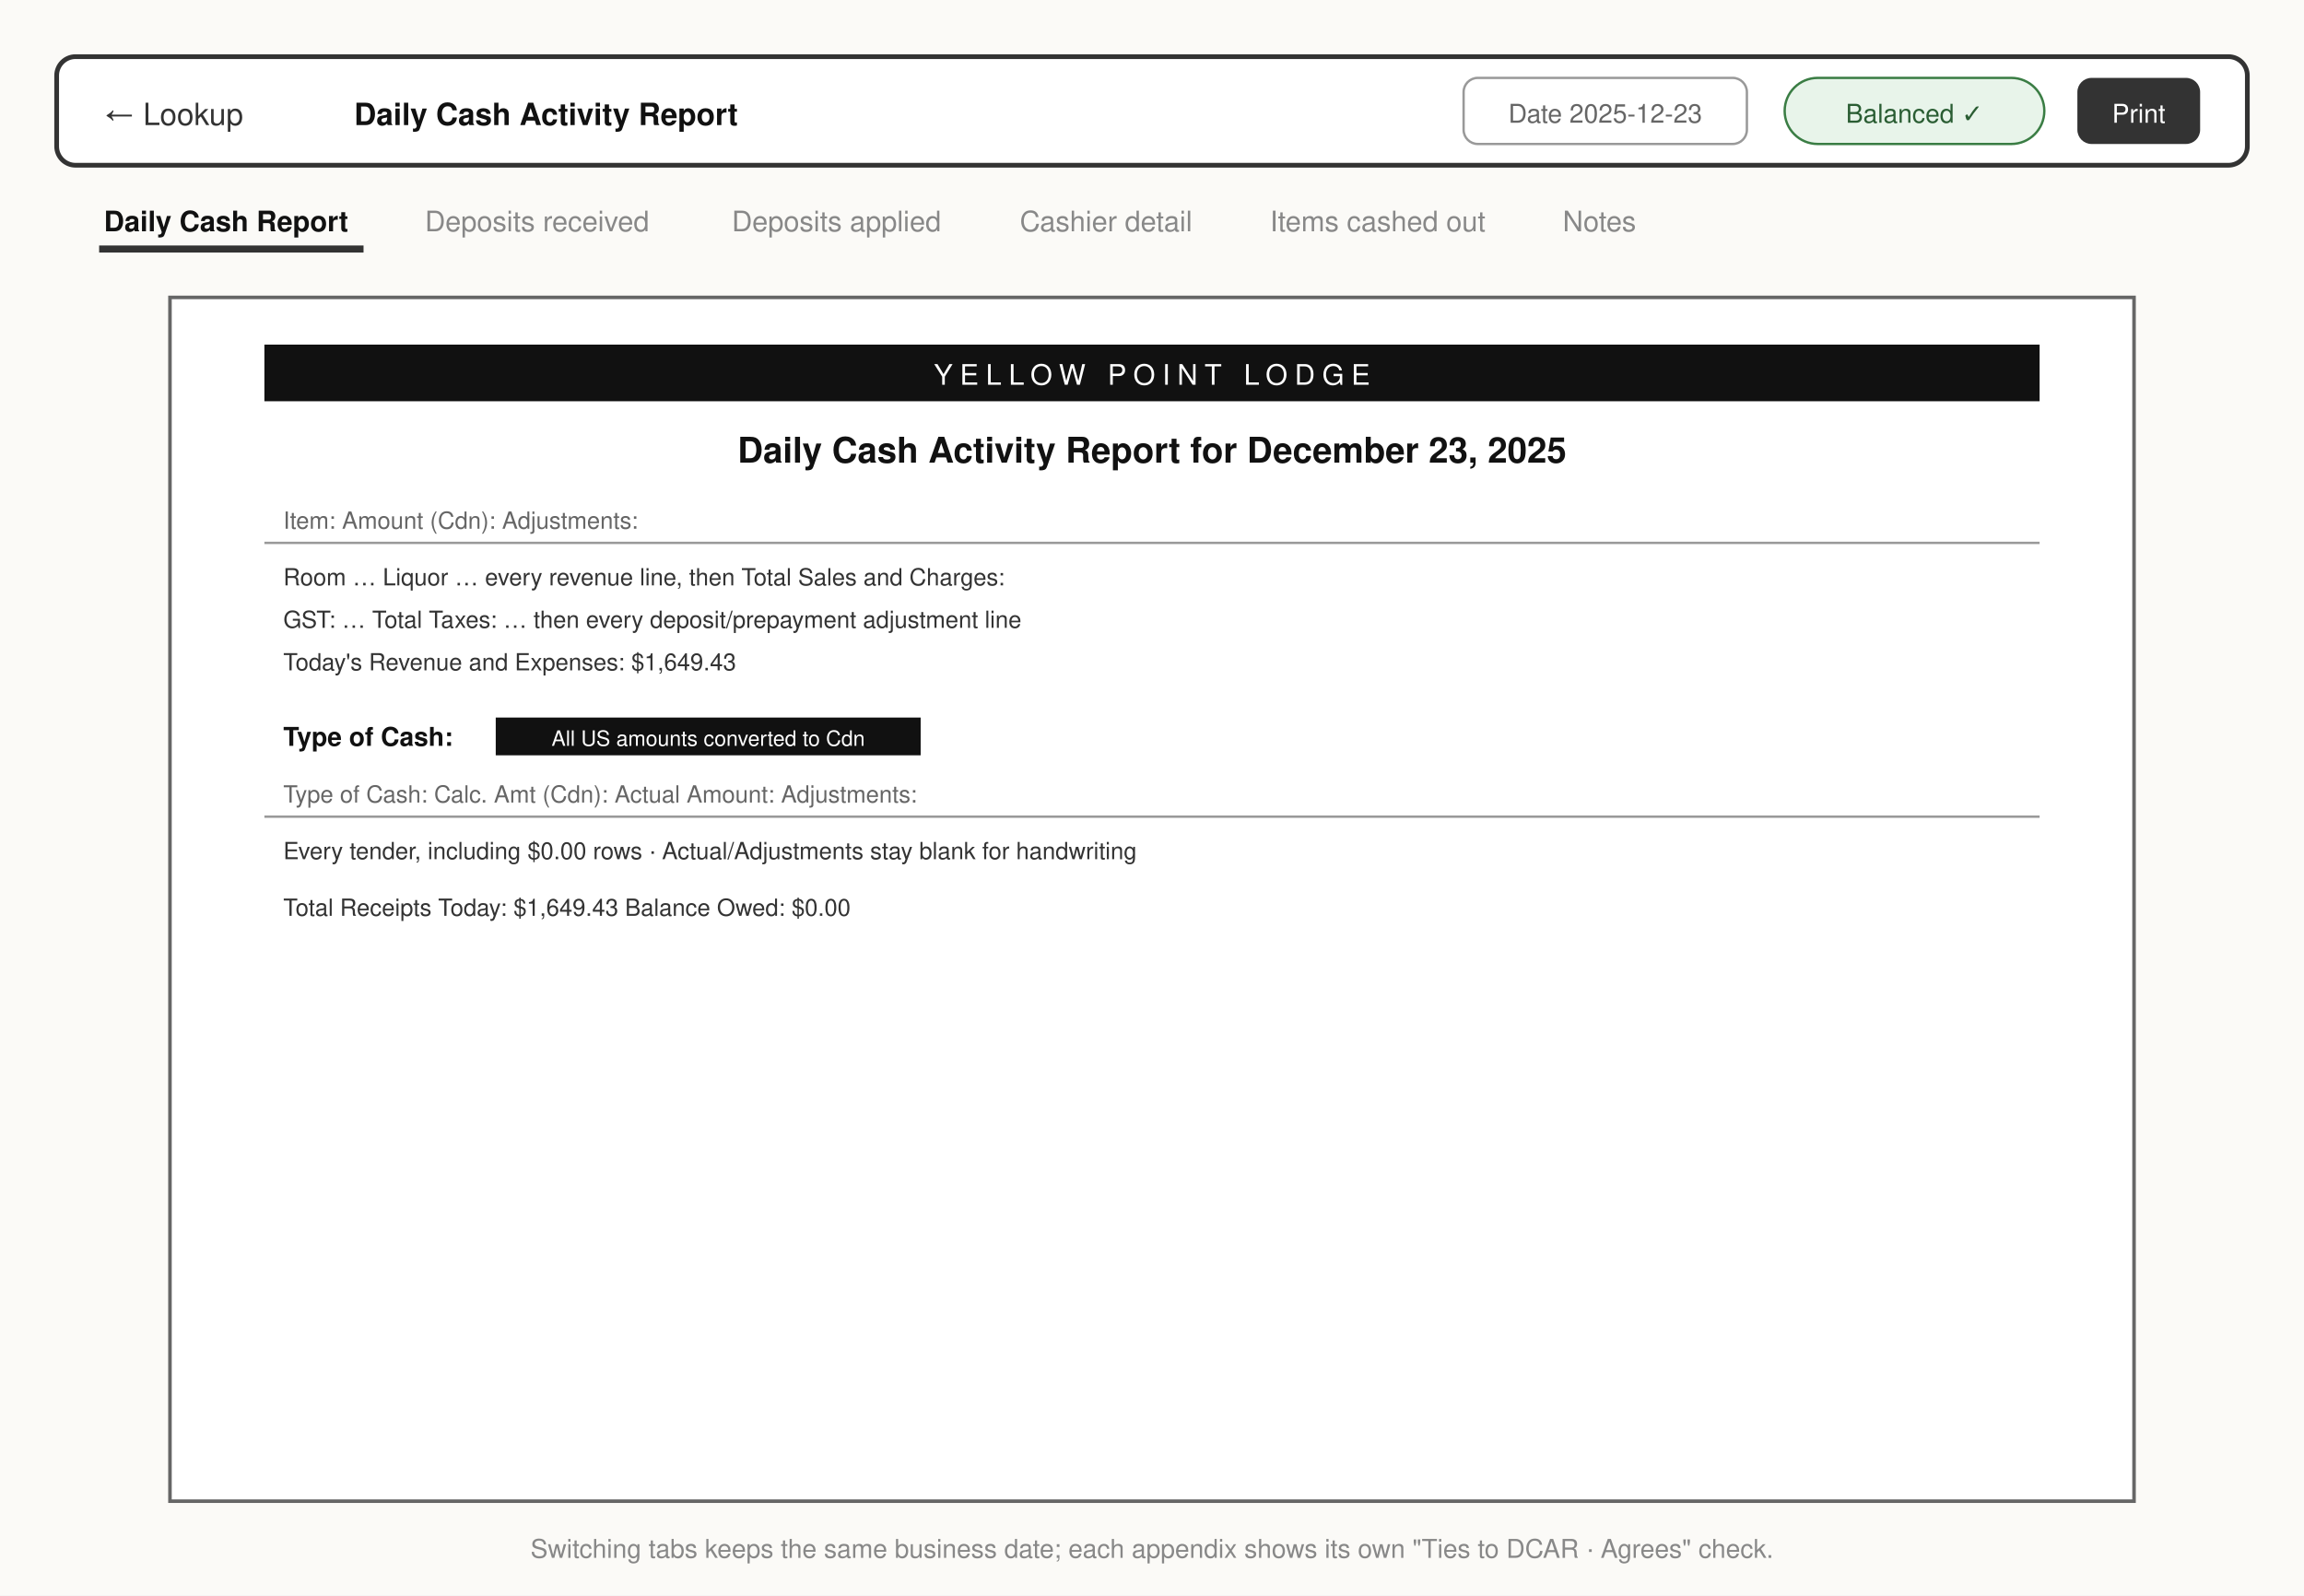
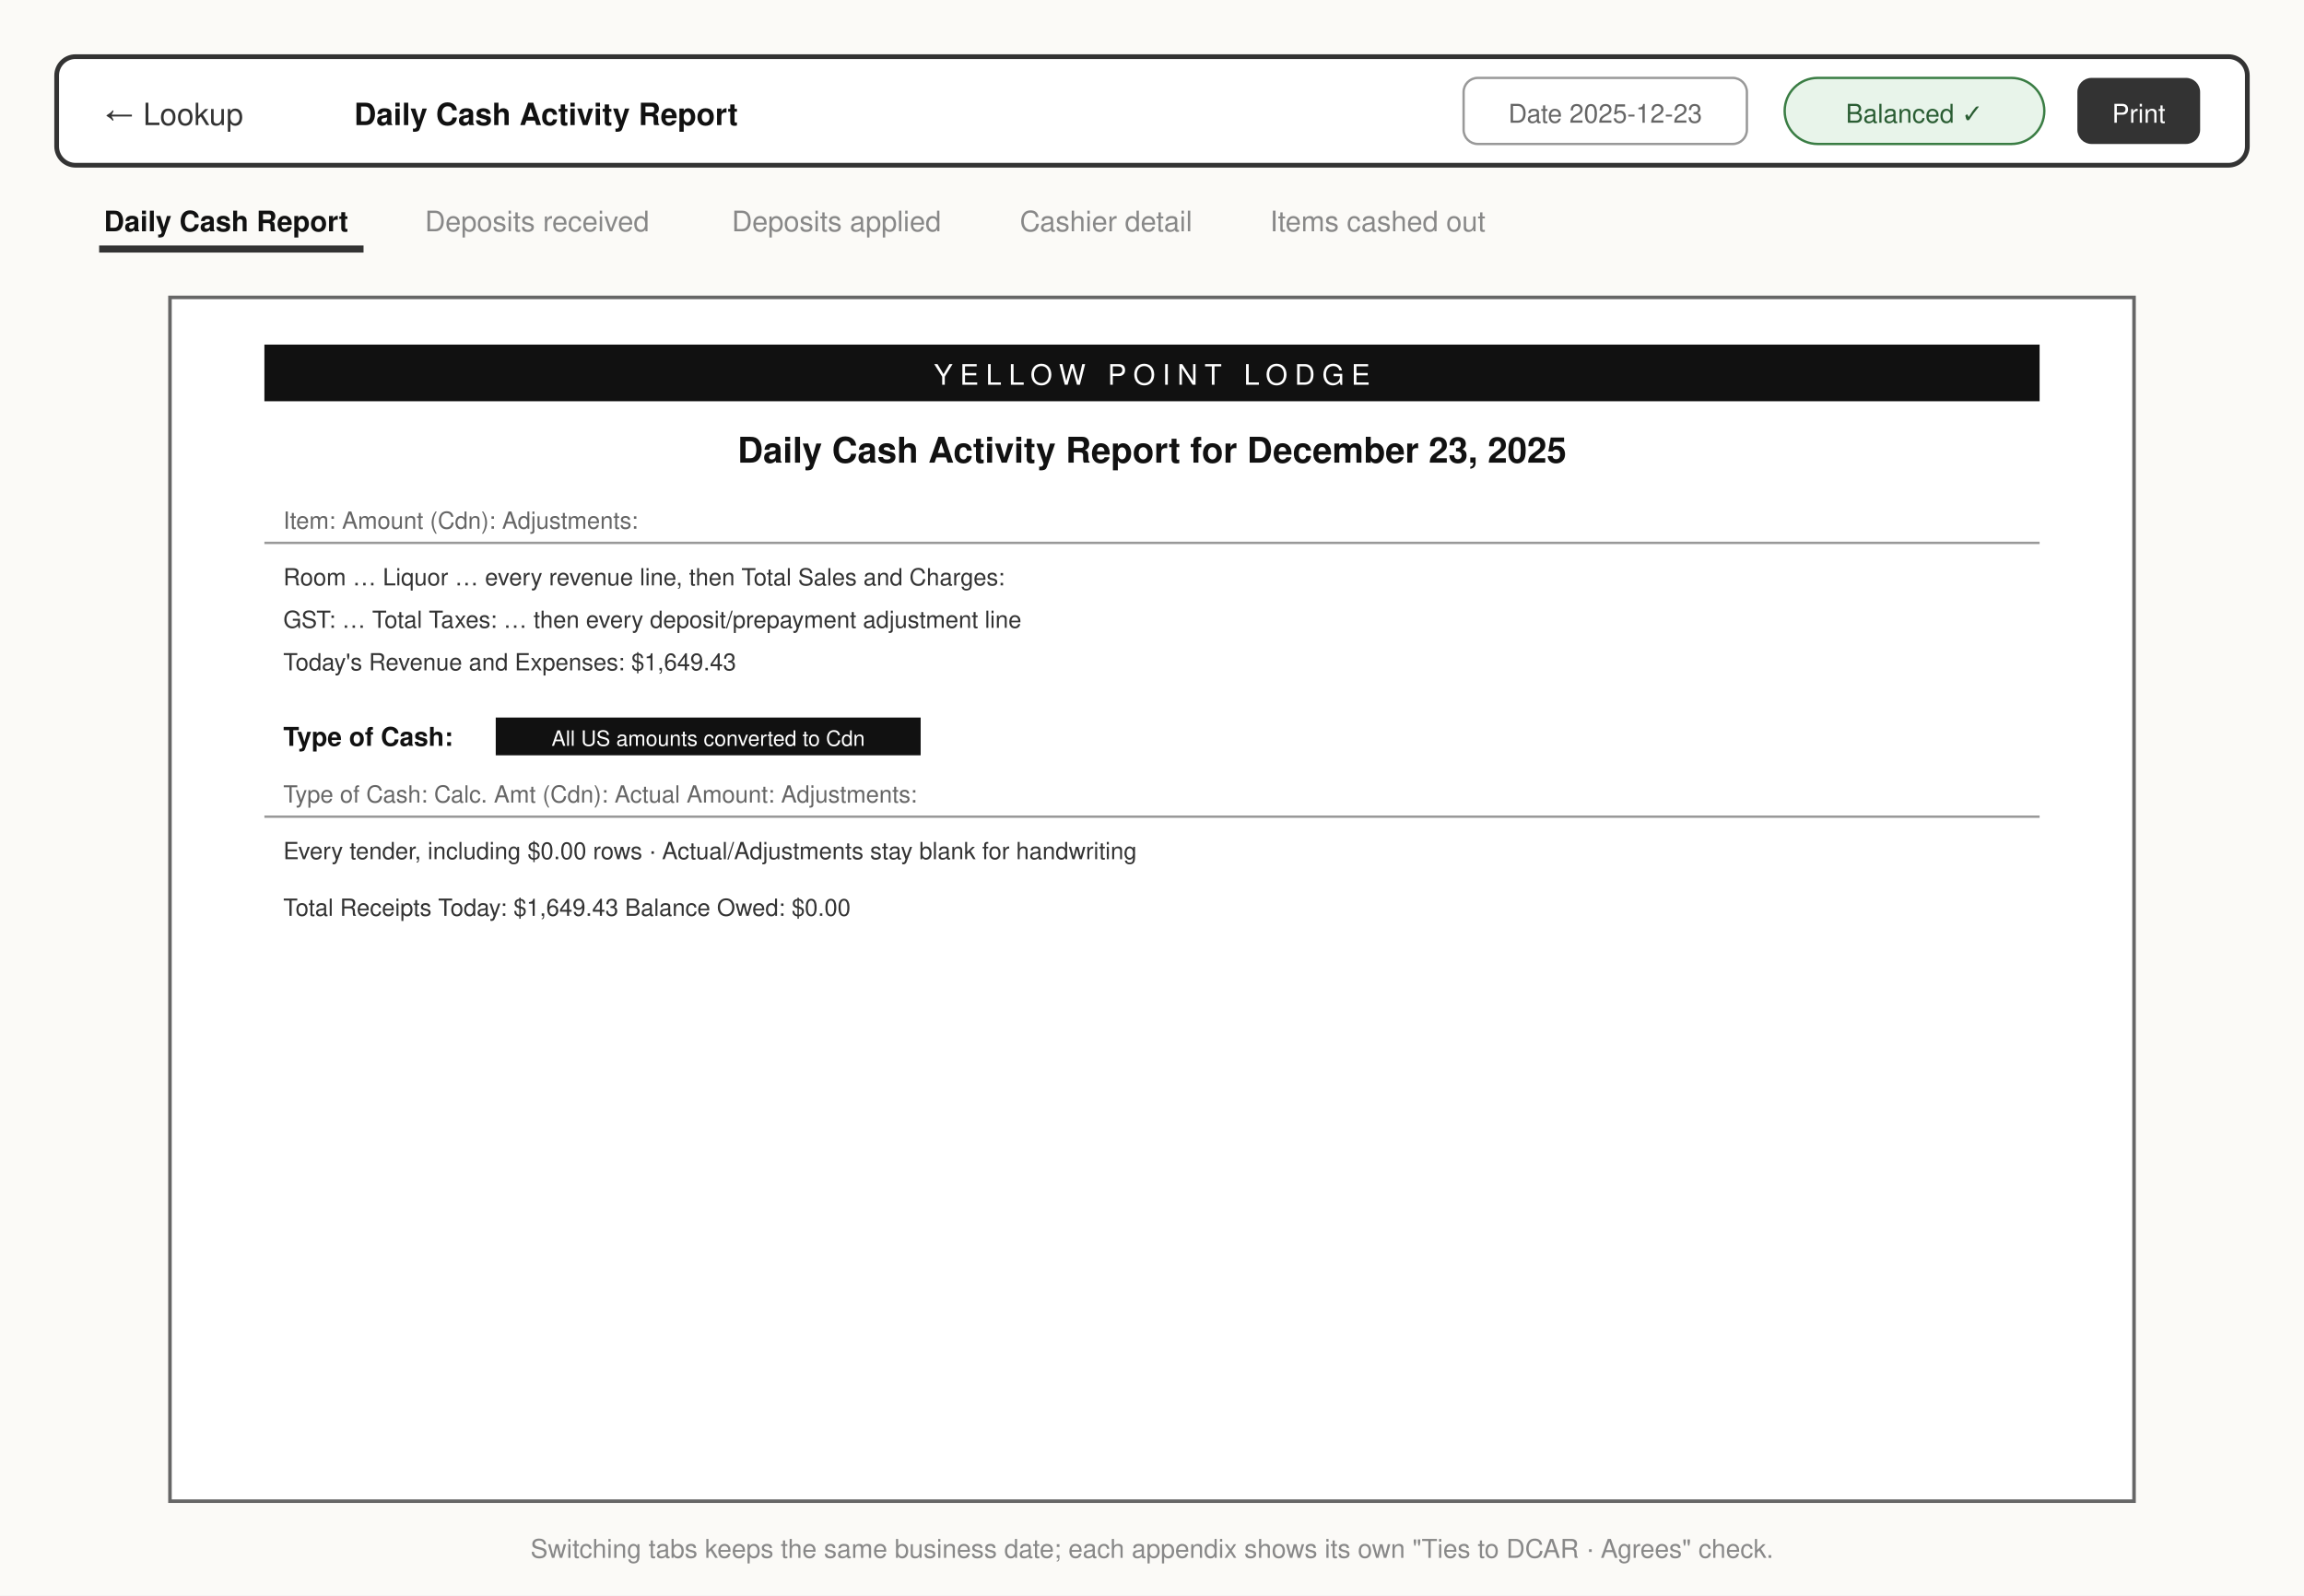
<svg xmlns="http://www.w3.org/2000/svg" version="1.1" viewBox="0 0 976 676" width="976" height="676" font-family="Helvetica, Arial, sans-serif" data-uf-id="lO0F2iDY3DPaPQDx2eRL">
  <rect x="0" y="0" width="976" height="676" fill="#fbfaf7" />
  <rect x="24" y="24" width="928" height="46" rx="8" fill="#fff" stroke="#333" stroke-width="2" />
  <text x="44" y="53" font-size="13" fill="#333">← Lookup</text>
  <text x="150" y="53" font-size="13" font-weight="bold" fill="#111">Daily Cash Activity Report</text>
  <rect x="620" y="33" width="120" height="28" rx="6" fill="none" stroke="#999" />
  <text x="680" y="52" text-anchor="middle" font-size="11" fill="#666">Date 2025-12-23</text>
  <rect x="756" y="33" width="110" height="28" rx="14" fill="#e8f4ea" stroke="#3a7d44" />
  <text x="811" y="52" text-anchor="middle" font-size="11" fill="#2a5d33">Balanced ✓</text>
  <rect x="880" y="33" width="52" height="28" rx="6" fill="#333" />
  <text x="906" y="52" text-anchor="middle" font-size="11" fill="#fff">Print</text>
  <g font-size="12">
    <text x="44" y="98" fill="#111" font-weight="bold">Daily Cash Report</text>
    <rect x="42" y="104" width="112" height="3" fill="#333" />
    <text x="180" y="98" fill="#888">Deposits received</text>
    <text x="310" y="98" fill="#888">Deposits applied</text>
    <text x="432" y="98" fill="#888">Cashier detail</text>
    <text x="538" y="98" fill="#888">Items cashed out</text>
-     <text x="662" y="98" fill="#888">Notes</text>
  </g>
  <rect x="72" y="126" width="832" height="510" fill="#fff" stroke="#666" stroke-width="1.5" />
  <rect x="112" y="146" width="752" height="24" fill="#111" />
  <text x="488" y="163" text-anchor="middle" font-size="12" fill="#fff" letter-spacing="3">YELLOW POINT LODGE</text>
  <text x="488" y="196" text-anchor="middle" font-size="15" font-weight="bold" fill="#111">Daily Cash Activity Report for December 23, 2025</text>
  <text x="120" y="224" font-size="10" fill="#666">Item:                                    Amount (Cdn):        Adjustments:</text>
  <line x1="112" y1="230" x2="864" y2="230" stroke="#999" />
  <text x="120" y="248" font-size="10" fill="#333">Room … Liquor … every revenue line, then Total Sales and Charges:</text>
  <text x="120" y="266" font-size="10" fill="#333">GST: … Total Taxes: … then every deposit/prepayment adjustment line</text>
  <text x="120" y="284" font-size="10" fill="#333">Today's Revenue and Expenses:            $1,649.43</text>
  <text x="120" y="316" font-size="11" font-weight="bold" fill="#111">Type of Cash:</text>
  <rect x="210" y="304" width="180" height="16" fill="#111" />
  <text x="300" y="316" text-anchor="middle" font-size="9" fill="#fff">All US amounts converted to Cdn</text>
  <text x="120" y="340" font-size="10" fill="#666">Type of Cash:      Calc. Amt (Cdn):     Actual Amount:     Adjustments:</text>
  <line x1="112" y1="346" x2="864" y2="346" stroke="#999" />
  <text x="120" y="364" font-size="10" fill="#333">Every tender, including $0.00 rows · Actual/Adjustments stay blank for handwriting</text>
  <text x="120" y="388" font-size="10" fill="#333">Total Receipts Today:   $1,649.43        Balance Owed:  $0.00</text>
  <text x="488" y="660" text-anchor="middle" font-size="11" fill="#888">Switching tabs keeps the same business date; each appendix shows its own "Ties to DCAR · Agrees" check.</text>
</svg>
